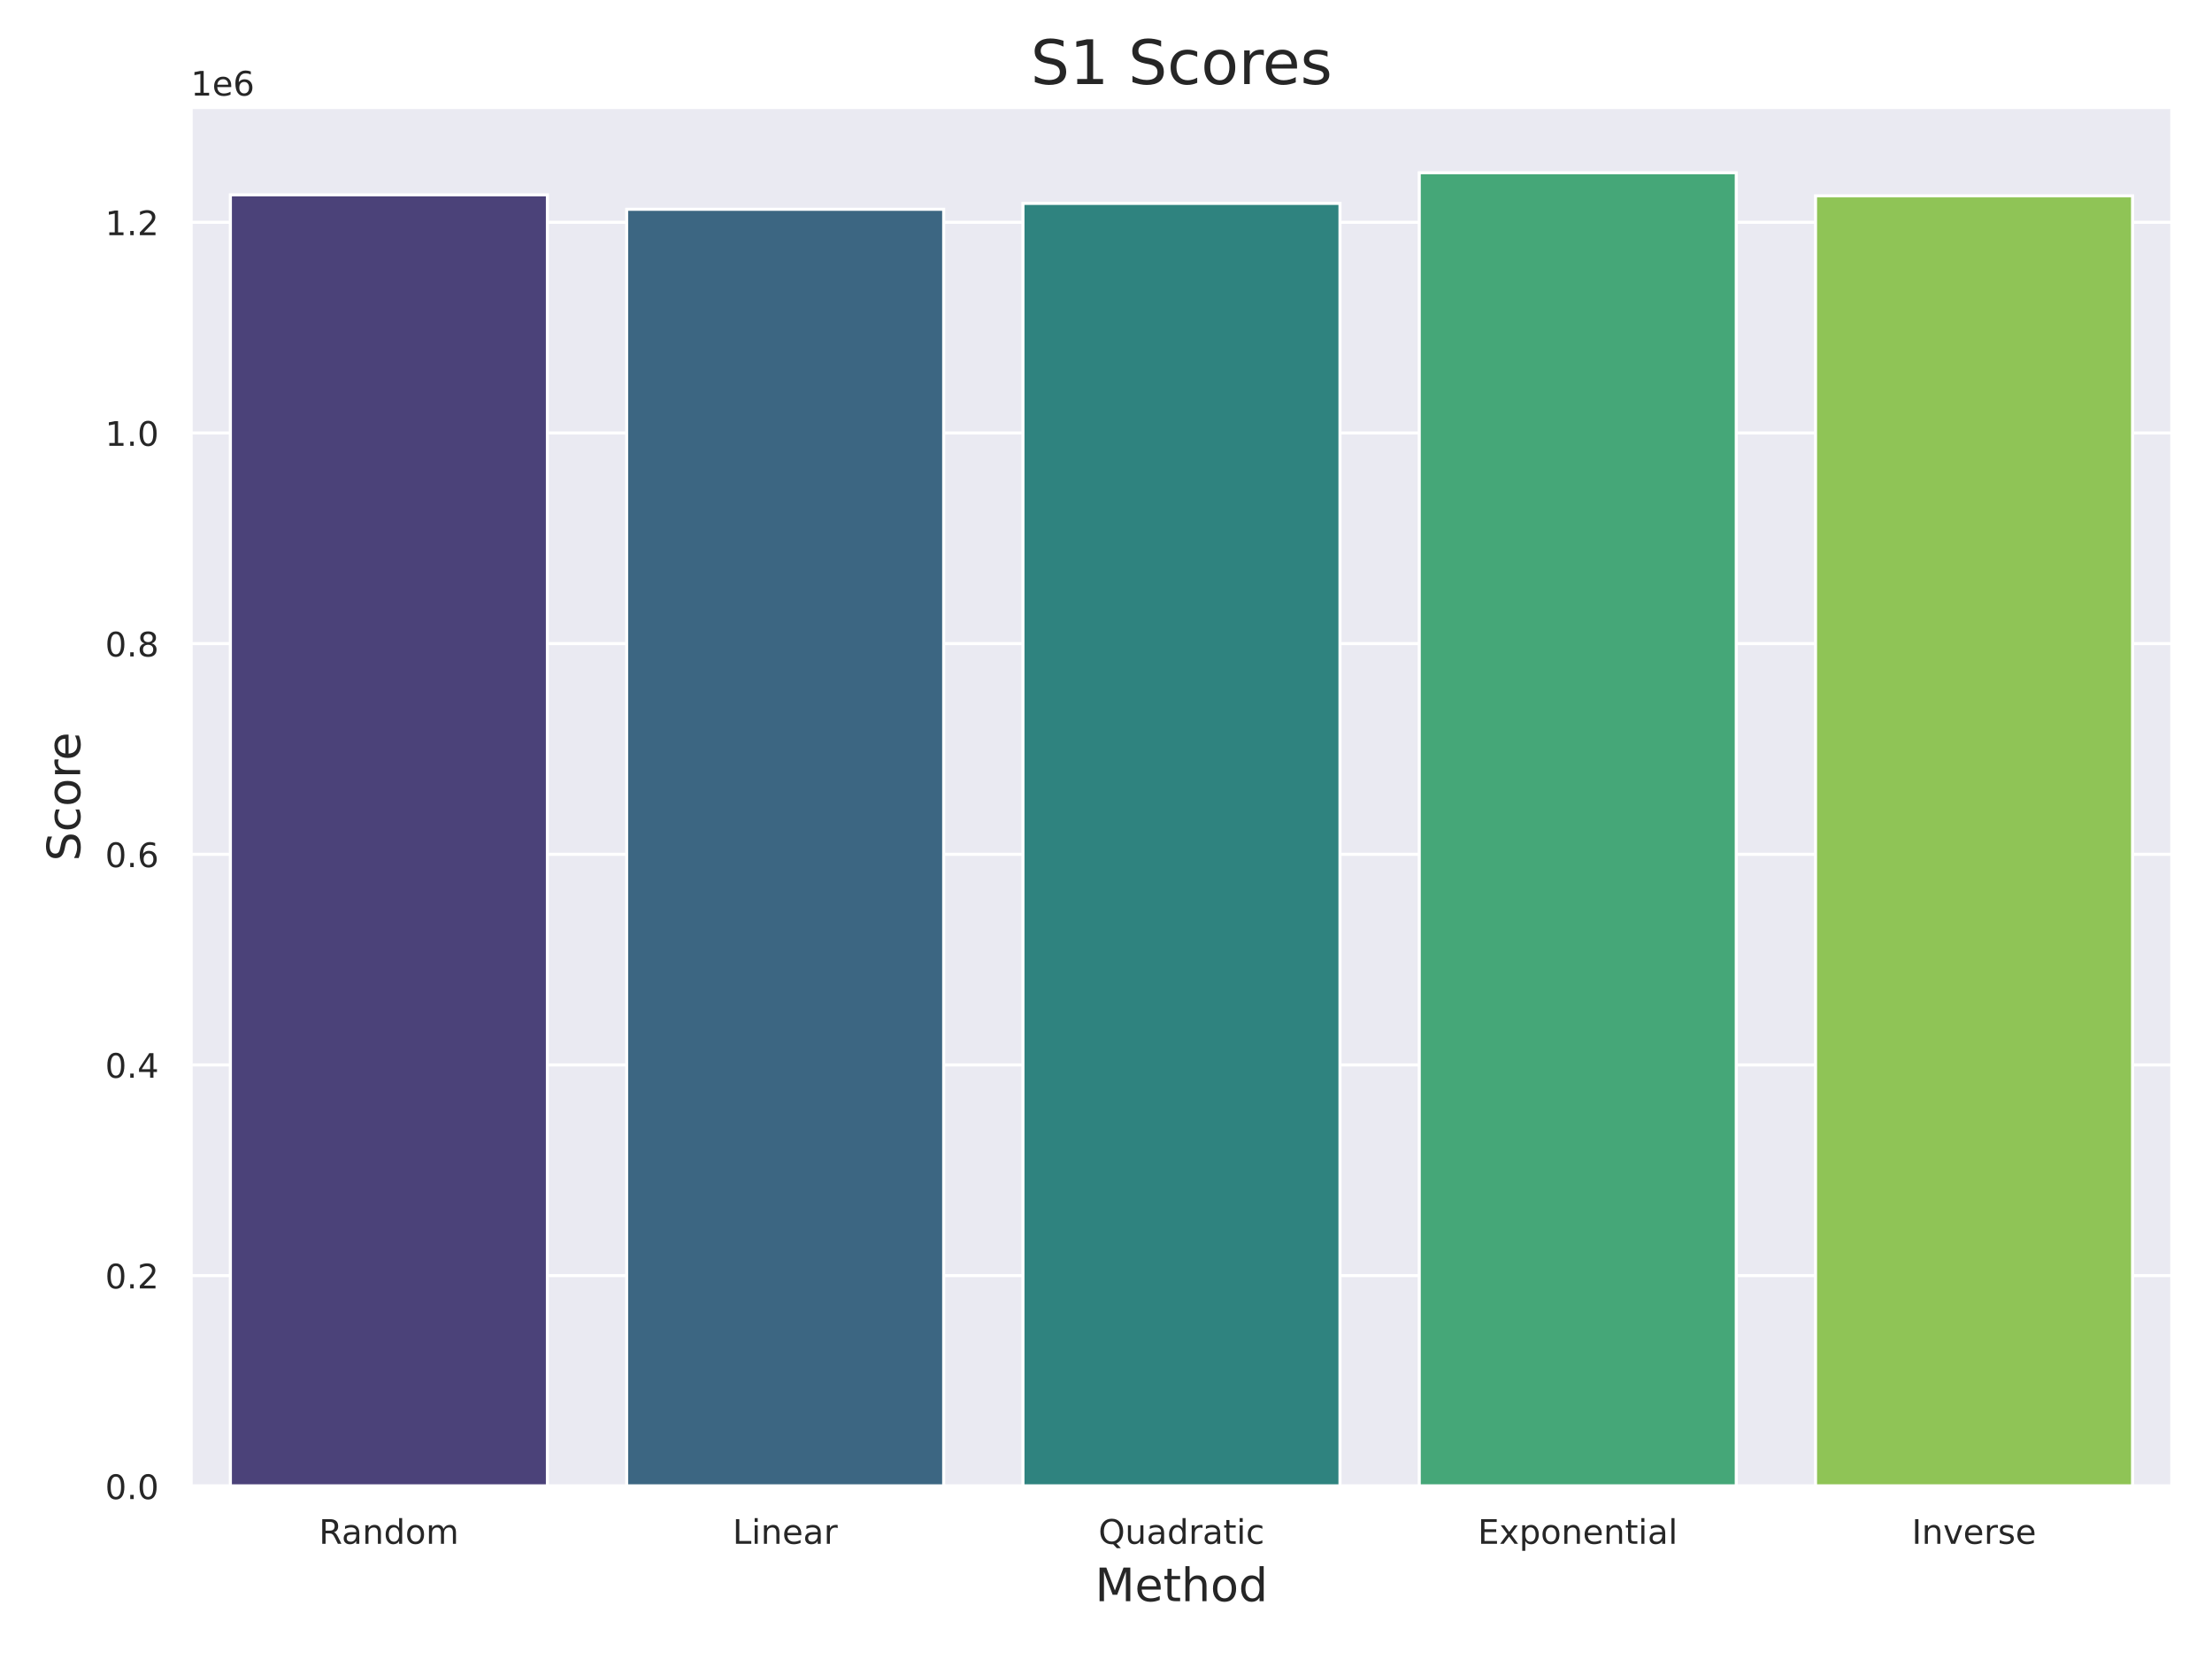
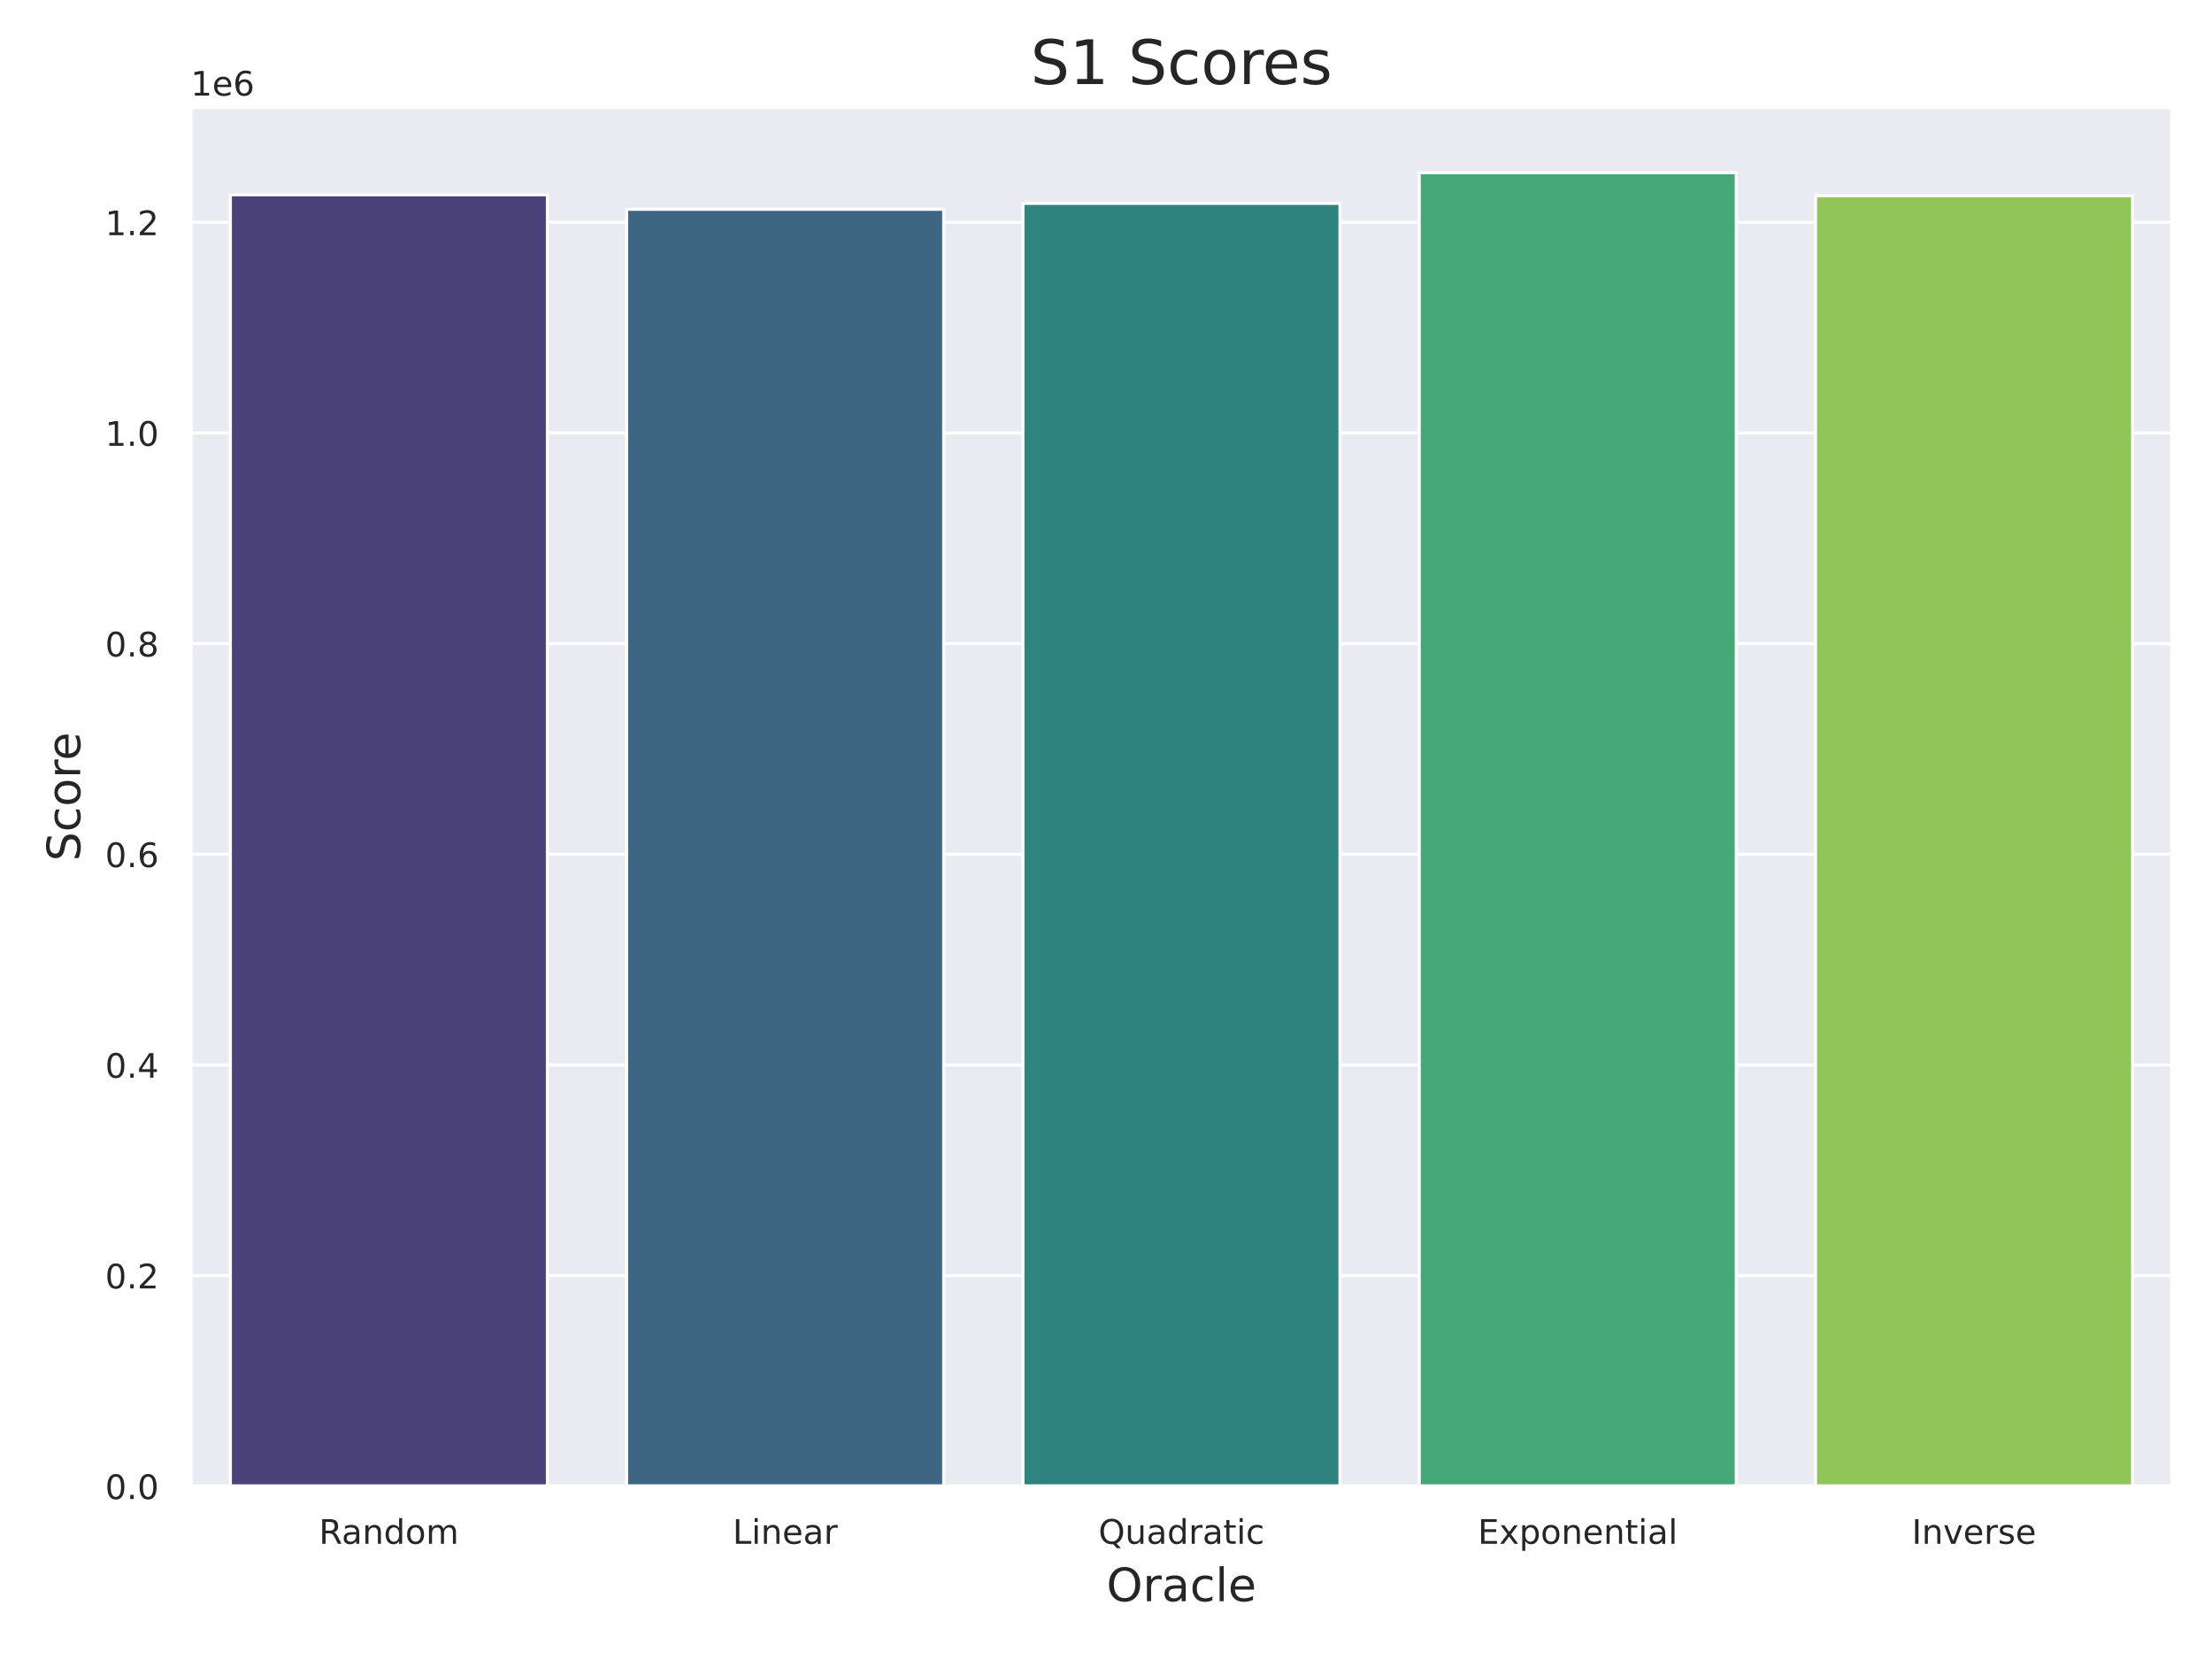
<svg xmlns="http://www.w3.org/2000/svg" xmlns:xlink="http://www.w3.org/1999/xlink" width="576pt" height="432pt" viewBox="0 0 576 432" version="1.1">
  <defs>
    <style type="text/css">*{stroke-linejoin: round; stroke-linecap: butt}</style>
  </defs>
  <g id="figure_1">
    <g id="patch_1">
      <path d="M 0 432  L 576 432  L 576 0  L 0 0  z " style="fill: #ffffff" />
    </g>
    <g id="axes_1">
      <g id="patch_2">
        <path d="M 49.668 387.012  L 565.632 387.012  L 565.632 27.888  L 49.668 27.888  z " style="fill: #eaeaf2" />
      </g>
      <g id="matplotlib.axis_1">
        <g id="xtick_1">
          <g id="text_1">
            <g style="fill: #262626" transform="translate(83.04977 401.9986) scale(0.088 -0.088)">
              <defs>
                <path id="DejaVuSans-52" d="M 2841 2188  Q 3044 2119 3236 1894  Q 3428 1669 3622 1275  L 4263 0  L 3584 0  L 2988 1197  Q 2756 1666 2539 1819  Q 2322 1972 1947 1972  L 1259 1972  L 1259 0  L 628 0  L 628 4666  L 2053 4666  Q 2853 4666 3247 4331  Q 3641 3997 3641 3322  Q 3641 2881 3436 2590  Q 3231 2300 2841 2188  z M 1259 4147  L 1259 2491  L 2053 2491  Q 2509 2491 2742 2702  Q 2975 2913 2975 3322  Q 2975 3731 2742 3939  Q 2509 4147 2053 4147  L 1259 4147  z " transform="scale(0.015625)" />
                <path id="DejaVuSans-61" d="M 2194 1759  Q 1497 1759 1228 1600  Q 959 1441 959 1056  Q 959 750 1161 570  Q 1363 391 1709 391  Q 2188 391 2477 730  Q 2766 1069 2766 1631  L 2766 1759  L 2194 1759  z M 3341 1997  L 3341 0  L 2766 0  L 2766 531  Q 2569 213 2275 61  Q 1981 -91 1556 -91  Q 1019 -91 701 211  Q 384 513 384 1019  Q 384 1609 779 1909  Q 1175 2209 1959 2209  L 2766 2209  L 2766 2266  Q 2766 2663 2505 2880  Q 2244 3097 1772 3097  Q 1472 3097 1187 3025  Q 903 2953 641 2809  L 641 3341  Q 956 3463 1253 3523  Q 1550 3584 1831 3584  Q 2591 3584 2966 3190  Q 3341 2797 3341 1997  z " transform="scale(0.015625)" />
                <path id="DejaVuSans-6e" d="M 3513 2113  L 3513 0  L 2938 0  L 2938 2094  Q 2938 2591 2744 2837  Q 2550 3084 2163 3084  Q 1697 3084 1428 2787  Q 1159 2491 1159 1978  L 1159 0  L 581 0  L 581 3500  L 1159 3500  L 1159 2956  Q 1366 3272 1645 3428  Q 1925 3584 2291 3584  Q 2894 3584 3203 3211  Q 3513 2838 3513 2113  z " transform="scale(0.015625)" />
                <path id="DejaVuSans-64" d="M 2906 2969  L 2906 4863  L 3481 4863  L 3481 0  L 2906 0  L 2906 525  Q 2725 213 2448 61  Q 2172 -91 1784 -91  Q 1150 -91 751 415  Q 353 922 353 1747  Q 353 2572 751 3078  Q 1150 3584 1784 3584  Q 2172 3584 2448 3432  Q 2725 3281 2906 2969  z M 947 1747  Q 947 1113 1208 752  Q 1469 391 1925 391  Q 2381 391 2643 752  Q 2906 1113 2906 1747  Q 2906 2381 2643 2742  Q 2381 3103 1925 3103  Q 1469 3103 1208 2742  Q 947 2381 947 1747  z " transform="scale(0.015625)" />
                <path id="DejaVuSans-6f" d="M 1959 3097  Q 1497 3097 1228 2736  Q 959 2375 959 1747  Q 959 1119 1226 758  Q 1494 397 1959 397  Q 2419 397 2687 759  Q 2956 1122 2956 1747  Q 2956 2369 2687 2733  Q 2419 3097 1959 3097  z M 1959 3584  Q 2709 3584 3137 3096  Q 3566 2609 3566 1747  Q 3566 888 3137 398  Q 2709 -91 1959 -91  Q 1206 -91 779 398  Q 353 888 353 1747  Q 353 2609 779 3096  Q 1206 3584 1959 3584  z " transform="scale(0.015625)" />
                <path id="DejaVuSans-6d" d="M 3328 2828  Q 3544 3216 3844 3400  Q 4144 3584 4550 3584  Q 5097 3584 5394 3201  Q 5691 2819 5691 2113  L 5691 0  L 5113 0  L 5113 2094  Q 5113 2597 4934 2840  Q 4756 3084 4391 3084  Q 3944 3084 3684 2787  Q 3425 2491 3425 1978  L 3425 0  L 2847 0  L 2847 2094  Q 2847 2600 2669 2842  Q 2491 3084 2119 3084  Q 1678 3084 1418 2786  Q 1159 2488 1159 1978  L 1159 0  L 581 0  L 581 3500  L 1159 3500  L 1159 2956  Q 1356 3278 1631 3431  Q 1906 3584 2284 3584  Q 2666 3584 2933 3390  Q 3200 3197 3328 2828  z " transform="scale(0.015625)" />
              </defs>
              <use xlink:href="#DejaVuSans-52" />
              <use xlink:href="#DejaVuSans-61" x="67.232" />
              <use xlink:href="#DejaVuSans-6e" x="128.512" />
              <use xlink:href="#DejaVuSans-64" x="191.891" />
              <use xlink:href="#DejaVuSans-6f" x="255.367" />
              <use xlink:href="#DejaVuSans-6d" x="316.549" />
            </g>
          </g>
        </g>
        <g id="xtick_2">
          <g id="text_2">
            <g style="fill: #262626" transform="translate(190.7821 401.9986) scale(0.088 -0.088)">
              <defs>
                <path id="DejaVuSans-4c" d="M 628 4666  L 1259 4666  L 1259 531  L 3531 531  L 3531 0  L 628 0  L 628 4666  z " transform="scale(0.015625)" />
                <path id="DejaVuSans-69" d="M 603 3500  L 1178 3500  L 1178 0  L 603 0  L 603 3500  z M 603 4863  L 1178 4863  L 1178 4134  L 603 4134  L 603 4863  z " transform="scale(0.015625)" />
                <path id="DejaVuSans-65" d="M 3597 1894  L 3597 1613  L 953 1613  Q 991 1019 1311 708  Q 1631 397 2203 397  Q 2534 397 2845 478  Q 3156 559 3463 722  L 3463 178  Q 3153 47 2828 -22  Q 2503 -91 2169 -91  Q 1331 -91 842 396  Q 353 884 353 1716  Q 353 2575 817 3079  Q 1281 3584 2069 3584  Q 2775 3584 3186 3129  Q 3597 2675 3597 1894  z M 3022 2063  Q 3016 2534 2758 2815  Q 2500 3097 2075 3097  Q 1594 3097 1305 2825  Q 1016 2553 972 2059  L 3022 2063  z " transform="scale(0.015625)" />
                <path id="DejaVuSans-72" d="M 2631 2963  Q 2534 3019 2420 3045  Q 2306 3072 2169 3072  Q 1681 3072 1420 2755  Q 1159 2438 1159 1844  L 1159 0  L 581 0  L 581 3500  L 1159 3500  L 1159 2956  Q 1341 3275 1631 3429  Q 1922 3584 2338 3584  Q 2397 3584 2469 3576  Q 2541 3569 2628 3553  L 2631 2963  z " transform="scale(0.015625)" />
              </defs>
              <use xlink:href="#DejaVuSans-4c" />
              <use xlink:href="#DejaVuSans-69" x="55.713" />
              <use xlink:href="#DejaVuSans-6e" x="83.496" />
              <use xlink:href="#DejaVuSans-65" x="146.875" />
              <use xlink:href="#DejaVuSans-61" x="208.398" />
              <use xlink:href="#DejaVuSans-72" x="269.678" />
            </g>
          </g>
        </g>
        <g id="xtick_3">
          <g id="text_3">
            <g style="fill: #262626" transform="translate(286.0364 401.9986) scale(0.088 -0.088)">
              <defs>
                <path id="DejaVuSans-51" d="M 2522 4238  Q 1834 4238 1429 3725  Q 1025 3213 1025 2328  Q 1025 1447 1429 934  Q 1834 422 2522 422  Q 3209 422 3611 934  Q 4013 1447 4013 2328  Q 4013 3213 3611 3725  Q 3209 4238 2522 4238  z M 3406 84  L 4238 -825  L 3475 -825  L 2784 -78  Q 2681 -84 2626 -87  Q 2572 -91 2522 -91  Q 1538 -91 948 567  Q 359 1225 359 2328  Q 359 3434 948 4092  Q 1538 4750 2522 4750  Q 3503 4750 4090 4092  Q 4678 3434 4678 2328  Q 4678 1516 4351 937  Q 4025 359 3406 84  z " transform="scale(0.015625)" />
                <path id="DejaVuSans-75" d="M 544 1381  L 544 3500  L 1119 3500  L 1119 1403  Q 1119 906 1312 657  Q 1506 409 1894 409  Q 2359 409 2629 706  Q 2900 1003 2900 1516  L 2900 3500  L 3475 3500  L 3475 0  L 2900 0  L 2900 538  Q 2691 219 2414 64  Q 2138 -91 1772 -91  Q 1169 -91 856 284  Q 544 659 544 1381  z M 1991 3584  L 1991 3584  z " transform="scale(0.015625)" />
                <path id="DejaVuSans-74" d="M 1172 4494  L 1172 3500  L 2356 3500  L 2356 3053  L 1172 3053  L 1172 1153  Q 1172 725 1289 603  Q 1406 481 1766 481  L 2356 481  L 2356 0  L 1766 0  Q 1100 0 847 248  Q 594 497 594 1153  L 594 3053  L 172 3053  L 172 3500  L 594 3500  L 594 4494  L 1172 4494  z " transform="scale(0.015625)" />
                <path id="DejaVuSans-63" d="M 3122 3366  L 3122 2828  Q 2878 2963 2633 3030  Q 2388 3097 2138 3097  Q 1578 3097 1268 2742  Q 959 2388 959 1747  Q 959 1106 1268 751  Q 1578 397 2138 397  Q 2388 397 2633 464  Q 2878 531 3122 666  L 3122 134  Q 2881 22 2623 -34  Q 2366 -91 2075 -91  Q 1284 -91 818 406  Q 353 903 353 1747  Q 353 2603 823 3093  Q 1294 3584 2113 3584  Q 2378 3584 2631 3529  Q 2884 3475 3122 3366  z " transform="scale(0.015625)" />
              </defs>
              <use xlink:href="#DejaVuSans-51" />
              <use xlink:href="#DejaVuSans-75" x="78.711" />
              <use xlink:href="#DejaVuSans-61" x="142.09" />
              <use xlink:href="#DejaVuSans-64" x="203.369" />
              <use xlink:href="#DejaVuSans-72" x="266.846" />
              <use xlink:href="#DejaVuSans-61" x="307.959" />
              <use xlink:href="#DejaVuSans-74" x="369.238" />
              <use xlink:href="#DejaVuSans-69" x="408.447" />
              <use xlink:href="#DejaVuSans-63" x="436.23" />
            </g>
          </g>
        </g>
        <g id="xtick_4">
          <g id="text_4">
            <g style="fill: #262626" transform="translate(384.8223 401.9986) scale(0.088 -0.088)">
              <defs>
                <path id="DejaVuSans-45" d="M 628 4666  L 3578 4666  L 3578 4134  L 1259 4134  L 1259 2753  L 3481 2753  L 3481 2222  L 1259 2222  L 1259 531  L 3634 531  L 3634 0  L 628 0  L 628 4666  z " transform="scale(0.015625)" />
                <path id="DejaVuSans-78" d="M 3513 3500  L 2247 1797  L 3578 0  L 2900 0  L 1881 1375  L 863 0  L 184 0  L 1544 1831  L 300 3500  L 978 3500  L 1906 2253  L 2834 3500  L 3513 3500  z " transform="scale(0.015625)" />
                <path id="DejaVuSans-70" d="M 1159 525  L 1159 -1331  L 581 -1331  L 581 3500  L 1159 3500  L 1159 2969  Q 1341 3281 1617 3432  Q 1894 3584 2278 3584  Q 2916 3584 3314 3078  Q 3713 2572 3713 1747  Q 3713 922 3314 415  Q 2916 -91 2278 -91  Q 1894 -91 1617 61  Q 1341 213 1159 525  z M 3116 1747  Q 3116 2381 2855 2742  Q 2594 3103 2138 3103  Q 1681 3103 1420 2742  Q 1159 2381 1159 1747  Q 1159 1113 1420 752  Q 1681 391 2138 391  Q 2594 391 2855 752  Q 3116 1113 3116 1747  z " transform="scale(0.015625)" />
                <path id="DejaVuSans-6c" d="M 603 4863  L 1178 4863  L 1178 0  L 603 0  L 603 4863  z " transform="scale(0.015625)" />
              </defs>
              <use xlink:href="#DejaVuSans-45" />
              <use xlink:href="#DejaVuSans-78" x="63.184" />
              <use xlink:href="#DejaVuSans-70" x="122.363" />
              <use xlink:href="#DejaVuSans-6f" x="185.84" />
              <use xlink:href="#DejaVuSans-6e" x="247.021" />
              <use xlink:href="#DejaVuSans-65" x="310.4" />
              <use xlink:href="#DejaVuSans-6e" x="371.924" />
              <use xlink:href="#DejaVuSans-74" x="435.303" />
              <use xlink:href="#DejaVuSans-69" x="474.512" />
              <use xlink:href="#DejaVuSans-61" x="502.295" />
              <use xlink:href="#DejaVuSans-6c" x="563.574" />
            </g>
          </g>
        </g>
        <g id="xtick_5">
          <g id="text_5">
            <g style="fill: #262626" transform="translate(497.8292 401.9986) scale(0.088 -0.088)">
              <defs>
                <path id="DejaVuSans-49" d="M 628 4666  L 1259 4666  L 1259 0  L 628 0  L 628 4666  z " transform="scale(0.015625)" />
                <path id="DejaVuSans-76" d="M 191 3500  L 800 3500  L 1894 563  L 2988 3500  L 3597 3500  L 2284 0  L 1503 0  L 191 3500  z " transform="scale(0.015625)" />
                <path id="DejaVuSans-73" d="M 2834 3397  L 2834 2853  Q 2591 2978 2328 3040  Q 2066 3103 1784 3103  Q 1356 3103 1142 2972  Q 928 2841 928 2578  Q 928 2378 1081 2264  Q 1234 2150 1697 2047  L 1894 2003  Q 2506 1872 2764 1633  Q 3022 1394 3022 966  Q 3022 478 2636 193  Q 2250 -91 1575 -91  Q 1294 -91 989 -36  Q 684 19 347 128  L 347 722  Q 666 556 975 473  Q 1284 391 1588 391  Q 1994 391 2212 530  Q 2431 669 2431 922  Q 2431 1156 2273 1281  Q 2116 1406 1581 1522  L 1381 1569  Q 847 1681 609 1914  Q 372 2147 372 2553  Q 372 3047 722 3315  Q 1072 3584 1716 3584  Q 2034 3584 2315 3537  Q 2597 3491 2834 3397  z " transform="scale(0.015625)" />
              </defs>
              <use xlink:href="#DejaVuSans-49" />
              <use xlink:href="#DejaVuSans-6e" x="29.492" />
              <use xlink:href="#DejaVuSans-76" x="92.871" />
              <use xlink:href="#DejaVuSans-65" x="152.051" />
              <use xlink:href="#DejaVuSans-72" x="213.574" />
              <use xlink:href="#DejaVuSans-73" x="254.688" />
              <use xlink:href="#DejaVuSans-65" x="306.787" />
            </g>
          </g>
        </g>
        <g id="text_6">
-           <g style="fill: #262626" transform="translate(285.1463 416.9469) scale(0.12 -0.12)">
+           <g style="fill: #262626" transform="translate(288.1256 416.9469) scale(0.12 -0.12)">
            <defs>
-               <path id="DejaVuSans-4d" d="M 628 4666  L 1569 4666  L 2759 1491  L 3956 4666  L 4897 4666  L 4897 0  L 4281 0  L 4281 4097  L 3078 897  L 2444 897  L 1241 4097  L 1241 0  L 628 0  L 628 4666  z " transform="scale(0.015625)" />
-               <path id="DejaVuSans-68" d="M 3513 2113  L 3513 0  L 2938 0  L 2938 2094  Q 2938 2591 2744 2837  Q 2550 3084 2163 3084  Q 1697 3084 1428 2787  Q 1159 2491 1159 1978  L 1159 0  L 581 0  L 581 4863  L 1159 4863  L 1159 2956  Q 1366 3272 1645 3428  Q 1925 3584 2291 3584  Q 2894 3584 3203 3211  Q 3513 2838 3513 2113  z " transform="scale(0.015625)" />
+               <path id="DejaVuSans-4f" d="M 2522 4238  Q 1834 4238 1429 3725  Q 1025 3213 1025 2328  Q 1025 1447 1429 934  Q 1834 422 2522 422  Q 3209 422 3611 934  Q 4013 1447 4013 2328  Q 4013 3213 3611 3725  Q 3209 4238 2522 4238  z M 2522 4750  Q 3503 4750 4090 4092  Q 4678 3434 4678 2328  Q 4678 1225 4090 567  Q 3503 -91 2522 -91  Q 1538 -91 948 565  Q 359 1222 359 2328  Q 359 3434 948 4092  Q 1538 4750 2522 4750  z " transform="scale(0.015625)" />
            </defs>
-             <use xlink:href="#DejaVuSans-4d" />
-             <use xlink:href="#DejaVuSans-65" x="86.279" />
-             <use xlink:href="#DejaVuSans-74" x="147.803" />
-             <use xlink:href="#DejaVuSans-68" x="187.012" />
-             <use xlink:href="#DejaVuSans-6f" x="250.391" />
-             <use xlink:href="#DejaVuSans-64" x="311.572" />
+             <use xlink:href="#DejaVuSans-4f" />
+             <use xlink:href="#DejaVuSans-72" x="78.711" />
+             <use xlink:href="#DejaVuSans-61" x="119.824" />
+             <use xlink:href="#DejaVuSans-63" x="181.104" />
+             <use xlink:href="#DejaVuSans-6c" x="236.084" />
+             <use xlink:href="#DejaVuSans-65" x="263.867" />
          </g>
        </g>
      </g>
      <g id="matplotlib.axis_2">
        <g id="ytick_1">
          <g id="line2d_1">
-             <path d="M 49.668 387.012  L 565.632 387.012  " clip-path="url(#pcb6529dfd2)" style="fill: none; stroke: #ffffff; stroke-width: 0.8; stroke-linecap: round" />
+             <path d="M 49.668 387.012  L 565.632 387.012  " clip-path="url(#p7a8e764774)" style="fill: none; stroke: #ffffff; stroke-width: 0.8; stroke-linecap: round" />
          </g>
          <g id="text_7">
            <g style="fill: #262626" transform="translate(27.37325 390.3553) scale(0.088 -0.088)">
              <defs>
                <path id="DejaVuSans-30" d="M 2034 4250  Q 1547 4250 1301 3770  Q 1056 3291 1056 2328  Q 1056 1369 1301 889  Q 1547 409 2034 409  Q 2525 409 2770 889  Q 3016 1369 3016 2328  Q 3016 3291 2770 3770  Q 2525 4250 2034 4250  z M 2034 4750  Q 2819 4750 3233 4129  Q 3647 3509 3647 2328  Q 3647 1150 3233 529  Q 2819 -91 2034 -91  Q 1250 -91 836 529  Q 422 1150 422 2328  Q 422 3509 836 4129  Q 1250 4750 2034 4750  z " transform="scale(0.015625)" />
                <path id="DejaVuSans-2e" d="M 684 794  L 1344 794  L 1344 0  L 684 0  L 684 794  z " transform="scale(0.015625)" />
              </defs>
              <use xlink:href="#DejaVuSans-30" />
              <use xlink:href="#DejaVuSans-2e" x="63.623" />
              <use xlink:href="#DejaVuSans-30" x="95.41" />
            </g>
          </g>
        </g>
        <g id="ytick_2">
          <g id="line2d_2">
-             <path d="M 49.668 332.159  L 565.632 332.159  " clip-path="url(#pcb6529dfd2)" style="fill: none; stroke: #ffffff; stroke-width: 0.8; stroke-linecap: round" />
+             <path d="M 49.668 332.159  L 565.632 332.159  " clip-path="url(#p7a8e764774)" style="fill: none; stroke: #ffffff; stroke-width: 0.8; stroke-linecap: round" />
          </g>
          <g id="text_8">
            <g style="fill: #262626" transform="translate(27.37325 335.502) scale(0.088 -0.088)">
              <defs>
                <path id="DejaVuSans-32" d="M 1228 531  L 3431 531  L 3431 0  L 469 0  L 469 531  Q 828 903 1448 1529  Q 2069 2156 2228 2338  Q 2531 2678 2651 2914  Q 2772 3150 2772 3378  Q 2772 3750 2511 3984  Q 2250 4219 1831 4219  Q 1534 4219 1204 4116  Q 875 4013 500 3803  L 500 4441  Q 881 4594 1212 4672  Q 1544 4750 1819 4750  Q 2544 4750 2975 4387  Q 3406 4025 3406 3419  Q 3406 3131 3298 2873  Q 3191 2616 2906 2266  Q 2828 2175 2409 1742  Q 1991 1309 1228 531  z " transform="scale(0.015625)" />
              </defs>
              <use xlink:href="#DejaVuSans-30" />
              <use xlink:href="#DejaVuSans-2e" x="63.623" />
              <use xlink:href="#DejaVuSans-32" x="95.41" />
            </g>
          </g>
        </g>
        <g id="ytick_3">
          <g id="line2d_3">
-             <path d="M 49.668 277.305  L 565.632 277.305  " clip-path="url(#pcb6529dfd2)" style="fill: none; stroke: #ffffff; stroke-width: 0.8; stroke-linecap: round" />
+             <path d="M 49.668 277.305  L 565.632 277.305  " clip-path="url(#p7a8e764774)" style="fill: none; stroke: #ffffff; stroke-width: 0.8; stroke-linecap: round" />
          </g>
          <g id="text_9">
            <g style="fill: #262626" transform="translate(27.37325 280.6488) scale(0.088 -0.088)">
              <defs>
                <path id="DejaVuSans-34" d="M 2419 4116  L 825 1625  L 2419 1625  L 2419 4116  z M 2253 4666  L 3047 4666  L 3047 1625  L 3713 1625  L 3713 1100  L 3047 1100  L 3047 0  L 2419 0  L 2419 1100  L 313 1100  L 313 1709  L 2253 4666  z " transform="scale(0.015625)" />
              </defs>
              <use xlink:href="#DejaVuSans-30" />
              <use xlink:href="#DejaVuSans-2e" x="63.623" />
              <use xlink:href="#DejaVuSans-34" x="95.41" />
            </g>
          </g>
        </g>
        <g id="ytick_4">
          <g id="line2d_4">
-             <path d="M 49.668 222.452  L 565.632 222.452  " clip-path="url(#pcb6529dfd2)" style="fill: none; stroke: #ffffff; stroke-width: 0.8; stroke-linecap: round" />
+             <path d="M 49.668 222.452  L 565.632 222.452  " clip-path="url(#p7a8e764774)" style="fill: none; stroke: #ffffff; stroke-width: 0.8; stroke-linecap: round" />
          </g>
          <g id="text_10">
            <g style="fill: #262626" transform="translate(27.37325 225.7955) scale(0.088 -0.088)">
              <defs>
                <path id="DejaVuSans-36" d="M 2113 2584  Q 1688 2584 1439 2293  Q 1191 2003 1191 1497  Q 1191 994 1439 701  Q 1688 409 2113 409  Q 2538 409 2786 701  Q 3034 994 3034 1497  Q 3034 2003 2786 2293  Q 2538 2584 2113 2584  z M 3366 4563  L 3366 3988  Q 3128 4100 2886 4159  Q 2644 4219 2406 4219  Q 1781 4219 1451 3797  Q 1122 3375 1075 2522  Q 1259 2794 1537 2939  Q 1816 3084 2150 3084  Q 2853 3084 3261 2657  Q 3669 2231 3669 1497  Q 3669 778 3244 343  Q 2819 -91 2113 -91  Q 1303 -91 875 529  Q 447 1150 447 2328  Q 447 3434 972 4092  Q 1497 4750 2381 4750  Q 2619 4750 2861 4703  Q 3103 4656 3366 4563  z " transform="scale(0.015625)" />
              </defs>
              <use xlink:href="#DejaVuSans-30" />
              <use xlink:href="#DejaVuSans-2e" x="63.623" />
              <use xlink:href="#DejaVuSans-36" x="95.41" />
            </g>
          </g>
        </g>
        <g id="ytick_5">
          <g id="line2d_5">
-             <path d="M 49.668 167.599  L 565.632 167.599  " clip-path="url(#pcb6529dfd2)" style="fill: none; stroke: #ffffff; stroke-width: 0.8; stroke-linecap: round" />
+             <path d="M 49.668 167.599  L 565.632 167.599  " clip-path="url(#p7a8e764774)" style="fill: none; stroke: #ffffff; stroke-width: 0.8; stroke-linecap: round" />
          </g>
          <g id="text_11">
            <g style="fill: #262626" transform="translate(27.37325 170.9422) scale(0.088 -0.088)">
              <defs>
                <path id="DejaVuSans-38" d="M 2034 2216  Q 1584 2216 1326 1975  Q 1069 1734 1069 1313  Q 1069 891 1326 650  Q 1584 409 2034 409  Q 2484 409 2743 651  Q 3003 894 3003 1313  Q 3003 1734 2745 1975  Q 2488 2216 2034 2216  z M 1403 2484  Q 997 2584 770 2862  Q 544 3141 544 3541  Q 544 4100 942 4425  Q 1341 4750 2034 4750  Q 2731 4750 3128 4425  Q 3525 4100 3525 3541  Q 3525 3141 3298 2862  Q 3072 2584 2669 2484  Q 3125 2378 3379 2068  Q 3634 1759 3634 1313  Q 3634 634 3220 271  Q 2806 -91 2034 -91  Q 1263 -91 848 271  Q 434 634 434 1313  Q 434 1759 690 2068  Q 947 2378 1403 2484  z M 1172 3481  Q 1172 3119 1398 2916  Q 1625 2713 2034 2713  Q 2441 2713 2670 2916  Q 2900 3119 2900 3481  Q 2900 3844 2670 4047  Q 2441 4250 2034 4250  Q 1625 4250 1398 4047  Q 1172 3844 1172 3481  z " transform="scale(0.015625)" />
              </defs>
              <use xlink:href="#DejaVuSans-30" />
              <use xlink:href="#DejaVuSans-2e" x="63.623" />
              <use xlink:href="#DejaVuSans-38" x="95.41" />
            </g>
          </g>
        </g>
        <g id="ytick_6">
          <g id="line2d_6">
-             <path d="M 49.668 112.746  L 565.632 112.746  " clip-path="url(#pcb6529dfd2)" style="fill: none; stroke: #ffffff; stroke-width: 0.8; stroke-linecap: round" />
+             <path d="M 49.668 112.746  L 565.632 112.746  " clip-path="url(#p7a8e764774)" style="fill: none; stroke: #ffffff; stroke-width: 0.8; stroke-linecap: round" />
          </g>
          <g id="text_12">
            <g style="fill: #262626" transform="translate(27.37325 116.0889) scale(0.088 -0.088)">
              <defs>
                <path id="DejaVuSans-31" d="M 794 531  L 1825 531  L 1825 4091  L 703 3866  L 703 4441  L 1819 4666  L 2450 4666  L 2450 531  L 3481 531  L 3481 0  L 794 0  L 794 531  z " transform="scale(0.015625)" />
              </defs>
              <use xlink:href="#DejaVuSans-31" />
              <use xlink:href="#DejaVuSans-2e" x="63.623" />
              <use xlink:href="#DejaVuSans-30" x="95.41" />
            </g>
          </g>
        </g>
        <g id="ytick_7">
          <g id="line2d_7">
-             <path d="M 49.668 57.892  L 565.632 57.892  " clip-path="url(#pcb6529dfd2)" style="fill: none; stroke: #ffffff; stroke-width: 0.8; stroke-linecap: round" />
+             <path d="M 49.668 57.892  L 565.632 57.892  " clip-path="url(#p7a8e764774)" style="fill: none; stroke: #ffffff; stroke-width: 0.8; stroke-linecap: round" />
          </g>
          <g id="text_13">
            <g style="fill: #262626" transform="translate(27.37325 61.23567) scale(0.088 -0.088)">
              <use xlink:href="#DejaVuSans-31" />
              <use xlink:href="#DejaVuSans-2e" x="63.623" />
              <use xlink:href="#DejaVuSans-32" x="95.41" />
            </g>
          </g>
        </g>
        <g id="text_14">
          <g style="fill: #262626" transform="translate(20.87762 224.2528) rotate(-90) scale(0.12 -0.12)">
            <defs>
              <path id="DejaVuSans-53" d="M 3425 4513  L 3425 3897  Q 3066 4069 2747 4153  Q 2428 4238 2131 4238  Q 1616 4238 1336 4038  Q 1056 3838 1056 3469  Q 1056 3159 1242 3001  Q 1428 2844 1947 2747  L 2328 2669  Q 3034 2534 3370 2195  Q 3706 1856 3706 1288  Q 3706 609 3251 259  Q 2797 -91 1919 -91  Q 1588 -91 1214 -16  Q 841 59 441 206  L 441 856  Q 825 641 1194 531  Q 1563 422 1919 422  Q 2459 422 2753 634  Q 3047 847 3047 1241  Q 3047 1584 2836 1778  Q 2625 1972 2144 2069  L 1759 2144  Q 1053 2284 737 2584  Q 422 2884 422 3419  Q 422 4038 858 4394  Q 1294 4750 2059 4750  Q 2388 4750 2728 4690  Q 3069 4631 3425 4513  z " transform="scale(0.015625)" />
            </defs>
            <use xlink:href="#DejaVuSans-53" />
            <use xlink:href="#DejaVuSans-63" x="63.477" />
            <use xlink:href="#DejaVuSans-6f" x="118.457" />
            <use xlink:href="#DejaVuSans-72" x="179.639" />
            <use xlink:href="#DejaVuSans-65" x="218.502" />
          </g>
        </g>
        <g id="text_15">
          <g style="fill: #262626" transform="translate(49.668 24.888) scale(0.088 -0.088)">
            <use xlink:href="#DejaVuSans-31" />
            <use xlink:href="#DejaVuSans-65" x="63.623" />
            <use xlink:href="#DejaVuSans-36" x="125.146" />
          </g>
        </g>
      </g>
      <g id="patch_3">
-         <path d="M 59.987 387.012  L 142.542 387.012  L 142.542 50.727  L 59.987 50.727  z " clip-path="url(#pcb6529dfd2)" style="fill: #4b4279; stroke: #ffffff; stroke-width: 0.8; stroke-linejoin: miter" />
+         <path d="M 59.987 387.012  L 142.542 387.012  L 142.542 50.727  L 59.987 50.727  z " clip-path="url(#p7a8e764774)" style="fill: #4b4279; stroke: #ffffff; stroke-width: 0.8; stroke-linejoin: miter" />
      </g>
      <g id="patch_4">
-         <path d="M 163.18 387.012  L 245.734 387.012  L 245.734 54.497  L 163.18 54.497  z " clip-path="url(#pcb6529dfd2)" style="fill: #3c6682; stroke: #ffffff; stroke-width: 0.8; stroke-linejoin: miter" />
+         <path d="M 163.18 387.012  L 245.734 387.012  L 245.734 54.497  L 163.18 54.497  z " clip-path="url(#p7a8e764774)" style="fill: #3c6682; stroke: #ffffff; stroke-width: 0.8; stroke-linejoin: miter" />
      </g>
      <g id="patch_5">
-         <path d="M 266.373 387.012  L 348.927 387.012  L 348.927 52.966  L 266.373 52.966  z " clip-path="url(#pcb6529dfd2)" style="fill: #2f837f; stroke: #ffffff; stroke-width: 0.8; stroke-linejoin: miter" />
+         <path d="M 266.373 387.012  L 348.927 387.012  L 348.927 52.966  L 266.373 52.966  z " clip-path="url(#p7a8e764774)" style="fill: #2f837f; stroke: #ffffff; stroke-width: 0.8; stroke-linejoin: miter" />
      </g>
      <g id="patch_6">
-         <path d="M 369.566 387.012  L 452.12 387.012  L 452.12 44.989  L 369.566 44.989  z " clip-path="url(#pcb6529dfd2)" style="fill: #45a778; stroke: #ffffff; stroke-width: 0.8; stroke-linejoin: miter" />
+         <path d="M 369.566 387.012  L 452.12 387.012  L 452.12 44.989  L 369.566 44.989  z " clip-path="url(#p7a8e764774)" style="fill: #45a778; stroke: #ffffff; stroke-width: 0.8; stroke-linejoin: miter" />
      </g>
      <g id="patch_7">
-         <path d="M 472.758 387.012  L 555.313 387.012  L 555.313 50.993  L 472.758 50.993  z " clip-path="url(#pcb6529dfd2)" style="fill: #8fc456; stroke: #ffffff; stroke-width: 0.8; stroke-linejoin: miter" />
+         <path d="M 472.758 387.012  L 555.313 387.012  L 555.313 50.993  L 472.758 50.993  z " clip-path="url(#p7a8e764774)" style="fill: #8fc456; stroke: #ffffff; stroke-width: 0.8; stroke-linejoin: miter" />
      </g>
      <g id="line2d_8">
-         <path clip-path="url(#pcb6529dfd2)" style="fill: none; stroke: #424242; stroke-width: 1.8; stroke-linecap: round" />
+         <path clip-path="url(#p7a8e764774)" style="fill: none; stroke: #424242; stroke-width: 1.8; stroke-linecap: round" />
      </g>
      <g id="line2d_9">
-         <path clip-path="url(#pcb6529dfd2)" style="fill: none; stroke: #424242; stroke-width: 1.8; stroke-linecap: round" />
+         <path clip-path="url(#p7a8e764774)" style="fill: none; stroke: #424242; stroke-width: 1.8; stroke-linecap: round" />
      </g>
      <g id="line2d_10">
-         <path clip-path="url(#pcb6529dfd2)" style="fill: none; stroke: #424242; stroke-width: 1.8; stroke-linecap: round" />
+         <path clip-path="url(#p7a8e764774)" style="fill: none; stroke: #424242; stroke-width: 1.8; stroke-linecap: round" />
      </g>
      <g id="line2d_11">
-         <path clip-path="url(#pcb6529dfd2)" style="fill: none; stroke: #424242; stroke-width: 1.8; stroke-linecap: round" />
+         <path clip-path="url(#p7a8e764774)" style="fill: none; stroke: #424242; stroke-width: 1.8; stroke-linecap: round" />
      </g>
      <g id="line2d_12">
-         <path clip-path="url(#pcb6529dfd2)" style="fill: none; stroke: #424242; stroke-width: 1.8; stroke-linecap: round" />
+         <path clip-path="url(#p7a8e764774)" style="fill: none; stroke: #424242; stroke-width: 1.8; stroke-linecap: round" />
      </g>
      <g id="patch_8">
        <path d="M 49.668 387.012  L 49.668 27.888  " style="fill: none; stroke: #ffffff; stroke-linejoin: miter; stroke-linecap: square" />
      </g>
      <g id="patch_9">
        <path d="M 565.632 387.012  L 565.632 27.888  " style="fill: none; stroke: #ffffff; stroke-linejoin: miter; stroke-linecap: square" />
      </g>
      <g id="patch_10">
        <path d="M 49.668 387.012  L 565.632 387.012  " style="fill: none; stroke: #ffffff; stroke-linejoin: miter; stroke-linecap: square" />
      </g>
      <g id="patch_11">
        <path d="M 49.668 27.888  L 565.632 27.888  " style="fill: none; stroke: #ffffff; stroke-linejoin: miter; stroke-linecap: square" />
      </g>
      <g id="text_16">
        <g style="fill: #262626" transform="translate(268.3675 21.888) scale(0.16 -0.16)">
          <defs>
            <path id="DejaVuSans-20" transform="scale(0.015625)" />
          </defs>
          <use xlink:href="#DejaVuSans-53" />
          <use xlink:href="#DejaVuSans-31" x="63.477" />
          <use xlink:href="#DejaVuSans-20" x="127.1" />
          <use xlink:href="#DejaVuSans-53" x="158.887" />
          <use xlink:href="#DejaVuSans-63" x="222.363" />
          <use xlink:href="#DejaVuSans-6f" x="277.344" />
          <use xlink:href="#DejaVuSans-72" x="338.525" />
          <use xlink:href="#DejaVuSans-65" x="377.389" />
          <use xlink:href="#DejaVuSans-73" x="438.912" />
        </g>
      </g>
    </g>
  </g>
  <defs>
-     <clipPath id="pcb6529dfd2">
+     <clipPath id="p7a8e764774">
      <rect x="49.668" y="27.888" width="515.964" height="359.124" />
    </clipPath>
  </defs>
</svg>
